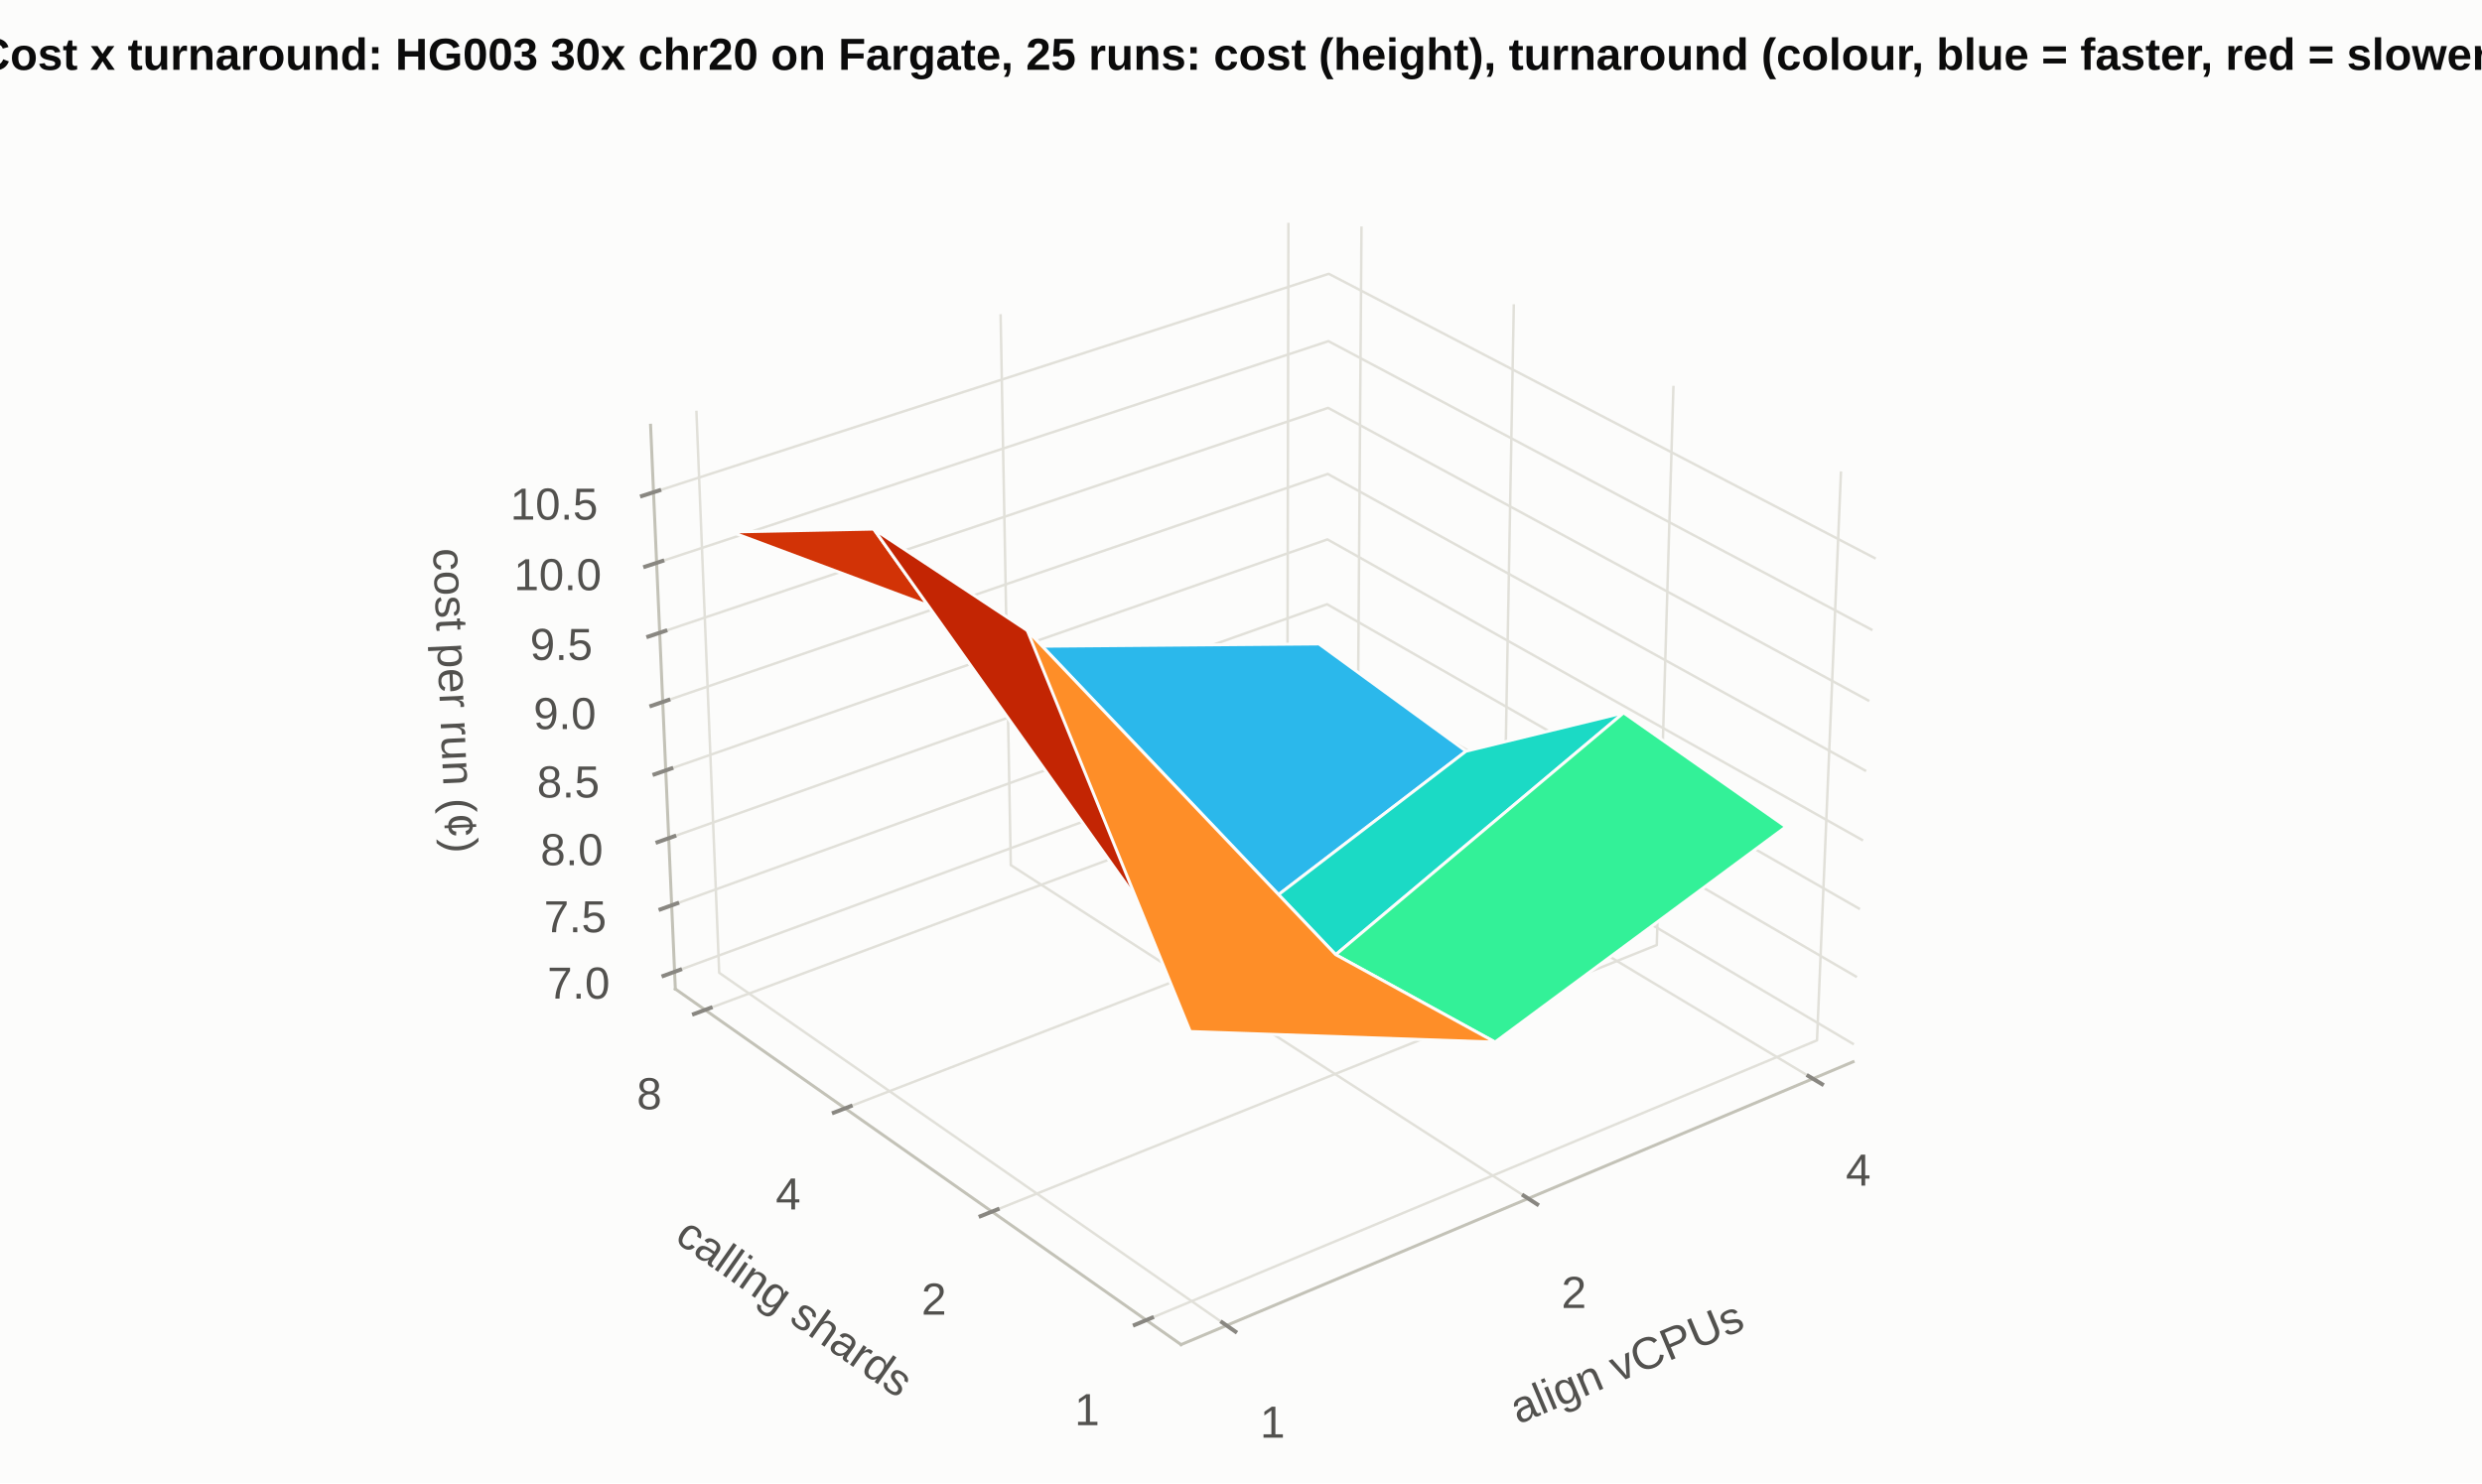
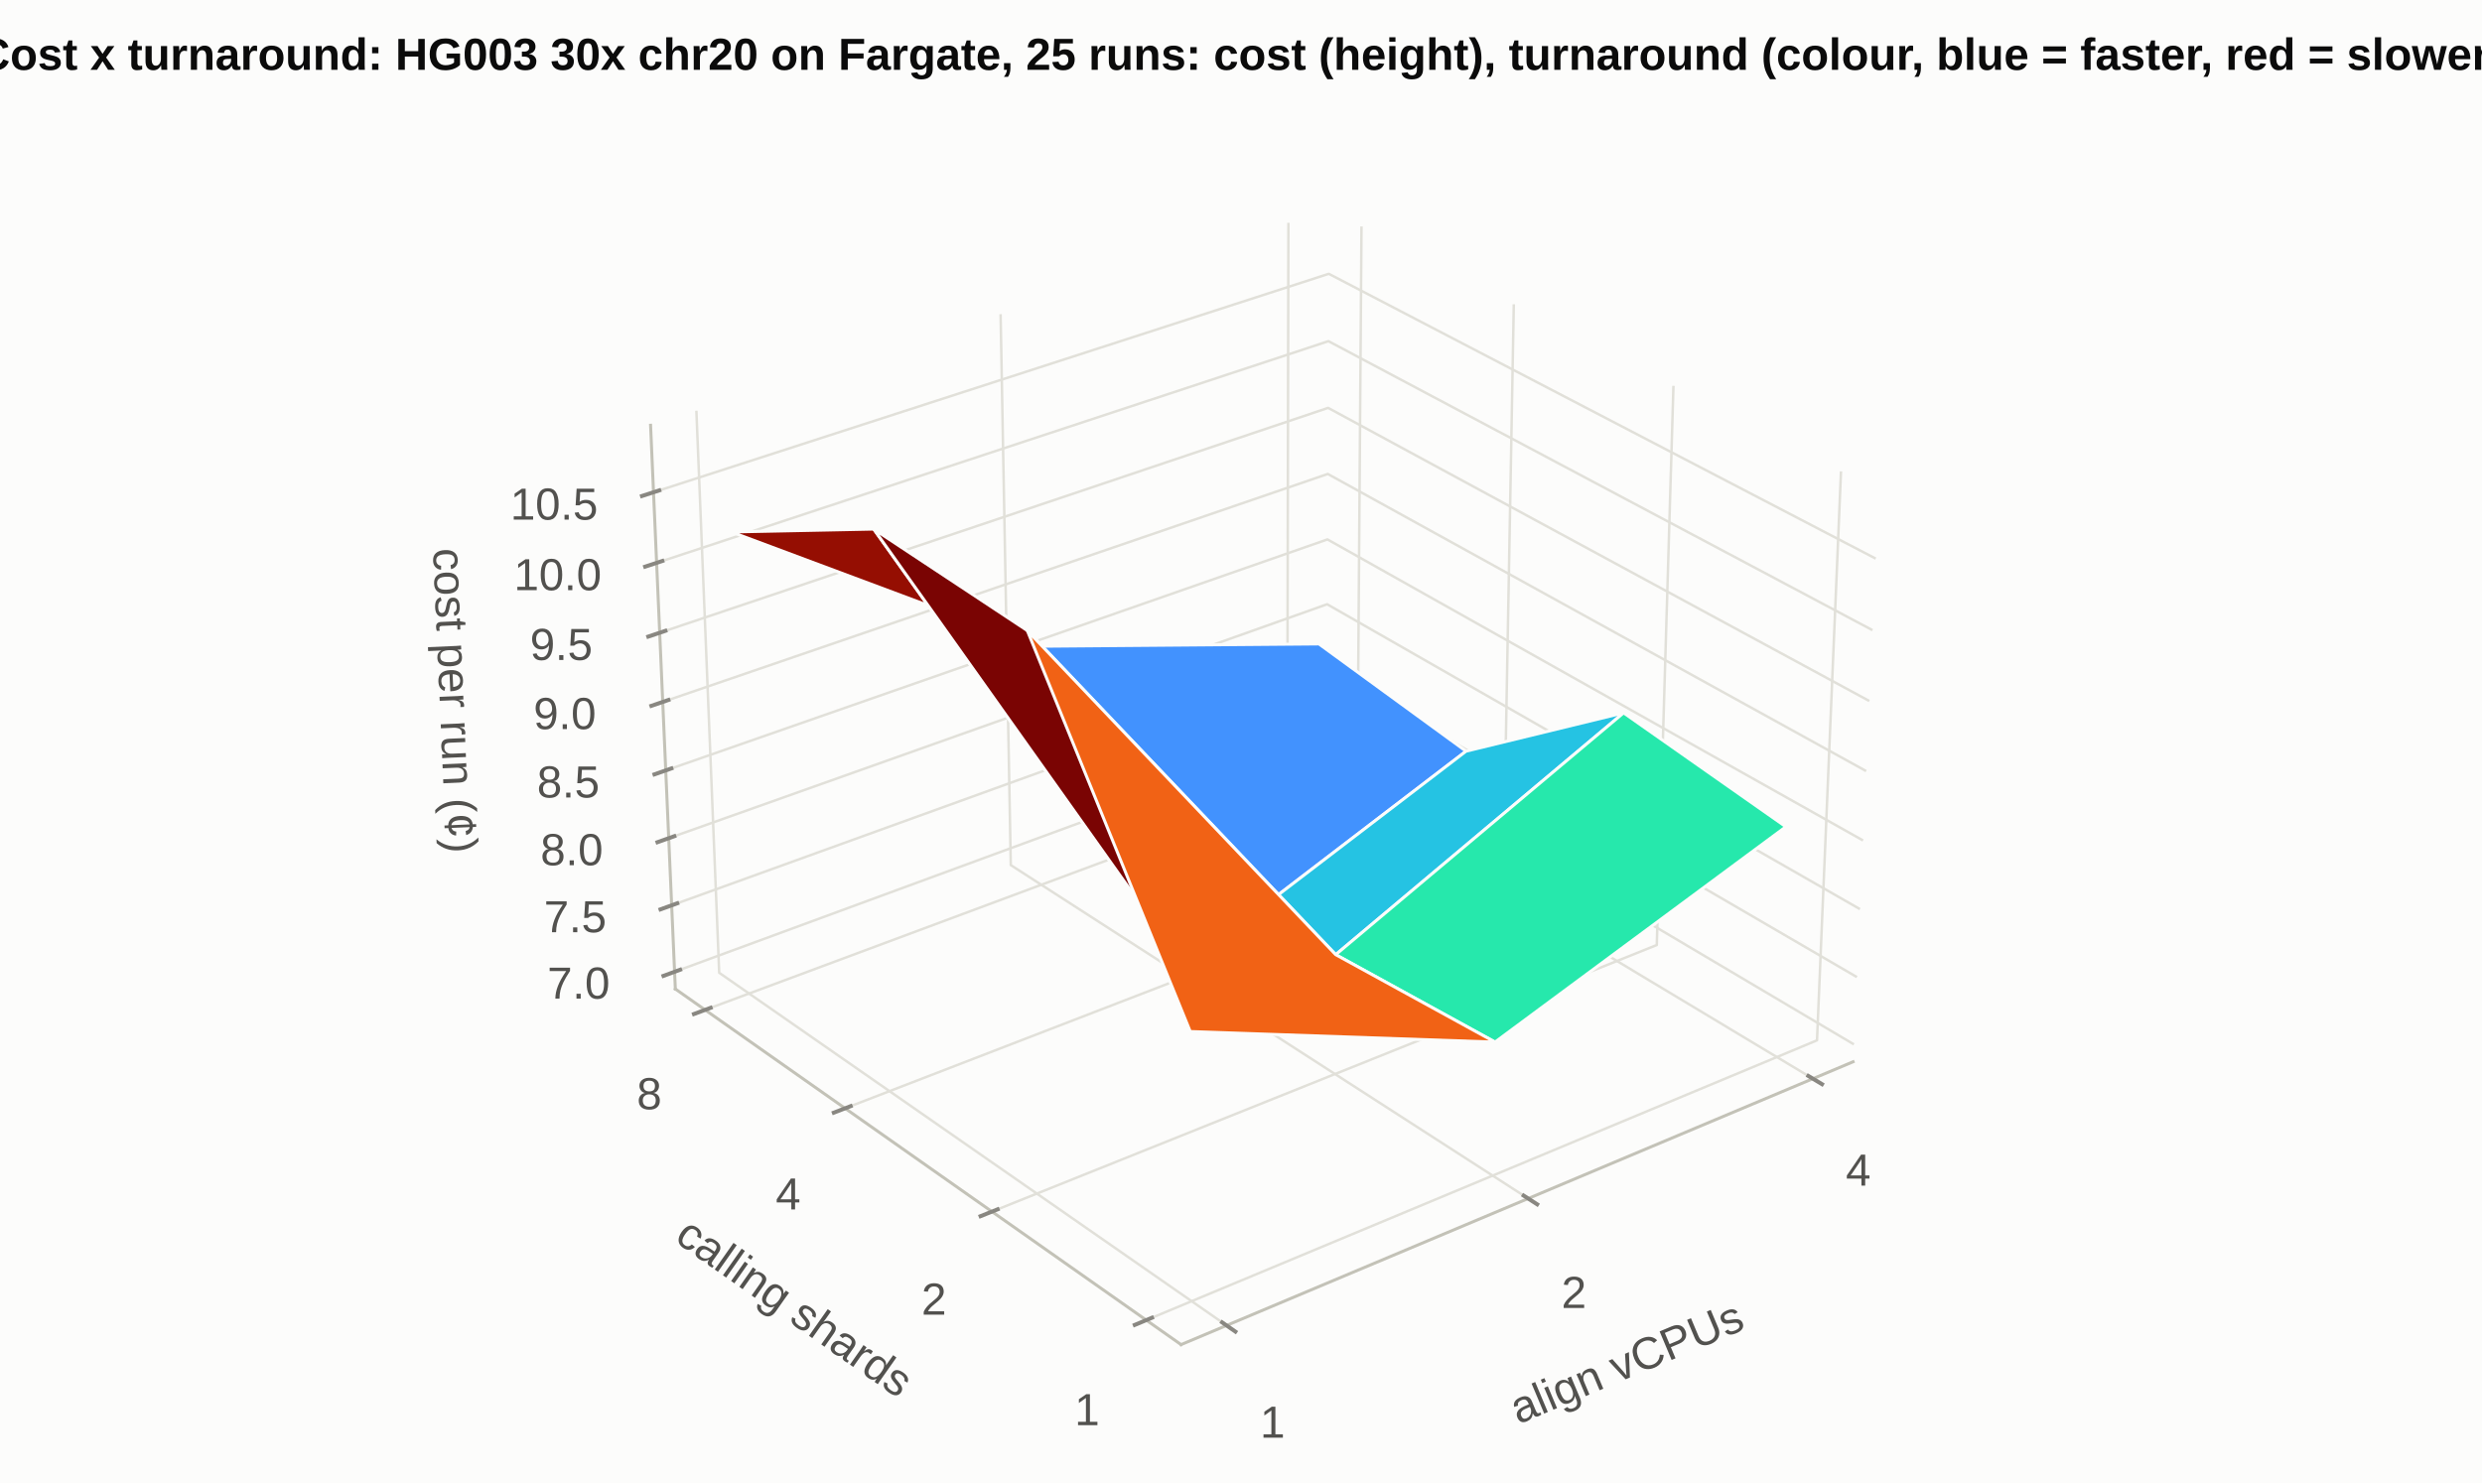
<svg xmlns="http://www.w3.org/2000/svg" width="496.198pt" height="296.557pt" viewBox="0 0 496.198 296.557" version="1.1">
  <defs>
    <style type="text/css">*{stroke-linejoin: round; stroke-linecap: butt}</style>
  </defs>
  <g id="figure_1">
    <g id="patch_1">
      <path d="M 0 296.557  L 496.198 296.557  L 496.198 -0  L 0 -0  z " style="fill: #fcfcfb" />
    </g>
    <g id="patch_2">
      <path d="M 115.043 286.075  L 381.155 286.075  L 381.155 19.963  L 115.043 19.963  z " style="fill: #fcfcfb" />
    </g>
    <g id="pane3d_1">
      <g id="patch_3">
        <path d="M 370.466 212.302  L 265.175 149.675  L 265.712 41.974  L 375.599 98.111  " style="fill: none; opacity: 0" />
      </g>
    </g>
    <g id="pane3d_2">
      <g id="patch_4">
        <path d="M 135.013 197.744  L 265.175 149.675  L 265.712 41.974  L 130.063 85.029  " style="fill: none; opacity: 0" />
      </g>
    </g>
    <g id="pane3d_3">
      <g id="patch_5">
        <path d="M 236.116 268.853  L 370.466 212.302  L 265.175 149.675  L 135.013 197.744  " style="fill: none; opacity: 0" />
      </g>
    </g>
    <g id="grid3d_1">
      <g id="Line3DCollection_1">
        <path d="M 245.21 265.025  L 143.781 194.506  L 139.222 82.122  " style="fill: none; stroke: #e1e0d9; stroke-width: 0.5" />
        <path d="M 305.51 239.643  L 202.076 172.977  L 200.038 62.819  " style="fill: none; stroke: #e1e0d9; stroke-width: 0.5" />
        <path d="M 362.431 215.684  L 257.352 152.564  L 257.578 44.556  " style="fill: none; stroke: #e1e0d9; stroke-width: 0.5" />
      </g>
    </g>
    <g id="grid3d_2">
      <g id="Line3DCollection_2">
        <path d="M 368.05 94.254  L 363.255 208.012  L 229.158 263.959  " style="fill: none; stroke: #e1e0d9; stroke-width: 0.5" />
        <path d="M 334.555 77.143  L 331.219 188.958  L 198.308 242.261  " style="fill: none; stroke: #e1e0d9; stroke-width: 0.5" />
        <path d="M 302.637 60.838  L 300.632 170.765  L 168.943 221.608  " style="fill: none; stroke: #e1e0d9; stroke-width: 0.5" />
        <path d="M 272.187 45.282  L 271.398 153.377  L 140.96 201.926  " style="fill: none; stroke: #e1e0d9; stroke-width: 0.5" />
      </g>
    </g>
    <g id="grid3d_3">
      <g id="Line3DCollection_3">
        <path d="M 134.862 194.305  L 265.191 146.381  L 370.623 208.821  " style="fill: none; stroke: #e1e0d9; stroke-width: 0.5" />
        <path d="M 134.278 181.019  L 265.255 133.66  L 371.228 195.368  " style="fill: none; stroke: #e1e0d9; stroke-width: 0.5" />
        <path d="M 133.689 167.599  L 265.319 120.818  L 371.838 181.779  " style="fill: none; stroke: #e1e0d9; stroke-width: 0.5" />
        <path d="M 133.094 154.043  L 265.383 107.855  L 372.455 168.05  " style="fill: none; stroke: #e1e0d9; stroke-width: 0.5" />
        <path d="M 132.492 140.351  L 265.449 94.768  L 373.079 154.179  " style="fill: none; stroke: #e1e0d9; stroke-width: 0.5" />
        <path d="M 131.885 126.518  L 265.514 81.555  L 373.709 140.164  " style="fill: none; stroke: #e1e0d9; stroke-width: 0.5" />
        <path d="M 131.271 112.544  L 265.581 68.216  L 374.345 126.003  " style="fill: none; stroke: #e1e0d9; stroke-width: 0.5" />
        <path d="M 130.651 98.426  L 265.648 54.748  L 374.989 111.693  " style="fill: none; stroke: #e1e0d9; stroke-width: 0.5" />
      </g>
    </g>
    <g id="axis3d_1">
      <g id="line2d_1">
        <path d="M 370.466 212.302  L 236.116 268.853  " style="fill: none; stroke: #c3c2b7; stroke-width: 0.6; stroke-linecap: square" />
      </g>
      <g id="xtick_1">
        <g id="line2d_2">
          <path d="M 244.328 264.412  L 246.976 266.253  " style="fill: none; stroke: #898781; stroke-width: 0.8; stroke-linecap: square" />
        </g>
        <g id="text_1">
          <text style="font-size: 9px; font-family: 'Segoe UI', 'Helvetica Neue', 'Arial', 'DejaVu Sans', sans-serif; text-anchor: middle; fill: #52514e" x="254.415" y="287.463" transform="rotate(-0 254.4148 287.4626)">1</text>
        </g>
      </g>
      <g id="xtick_2">
        <g id="line2d_3">
          <path d="M 304.613 239.065  L 307.307 240.802  " style="fill: none; stroke: #898781; stroke-width: 0.8; stroke-linecap: square" />
        </g>
        <g id="text_2">
          <text style="font-size: 9px; font-family: 'Segoe UI', 'Helvetica Neue', 'Arial', 'DejaVu Sans', sans-serif; text-anchor: middle; fill: #52514e" x="314.658" y="261.533" transform="rotate(-0 314.6585 261.5331)">2</text>
        </g>
      </g>
      <g id="xtick_3">
        <g id="line2d_4">
          <path d="M 361.522 215.138  L 364.253 216.778  " style="fill: none; stroke: #898781; stroke-width: 0.8; stroke-linecap: square" />
        </g>
        <g id="text_3">
          <text style="font-size: 9px; font-family: 'Segoe UI', 'Helvetica Neue', 'Arial', 'DejaVu Sans', sans-serif; text-anchor: middle; fill: #52514e" x="371.515" y="237.062" transform="rotate(-0 371.5146 237.0616)">4</text>
        </g>
      </g>
      <g id="text_4">
        <text style="font-size: 9px; font-family: 'Segoe UI', 'Helvetica Neue', 'Arial', 'DejaVu Sans', sans-serif; text-anchor: middle; fill: #52514e" x="326.361" y="275.217" transform="rotate(-22.82728 326.3612 275.2169)">align vCPUs</text>
      </g>
    </g>
    <g id="axis3d_2">
      <g id="line2d_5">
        <path d="M 135.013 197.744  L 236.116 268.853  " style="fill: none; stroke: #c3c2b7; stroke-width: 0.6; stroke-linecap: square" />
      </g>
      <g id="xtick_4">
        <g id="line2d_6">
          <path d="M 230.303 263.482  L 226.864 264.916  " style="fill: none; stroke: #898781; stroke-width: 0.8; stroke-linecap: square" />
        </g>
        <g id="text_5">
          <text style="font-size: 9px; font-family: 'Segoe UI', 'Helvetica Neue', 'Arial', 'DejaVu Sans', sans-serif; text-anchor: middle; fill: #52514e" x="217.334" y="284.958" transform="rotate(-0 217.3343 284.9581)">1</text>
        </g>
      </g>
      <g id="xtick_5">
        <g id="line2d_7">
          <path d="M 199.441 241.807  L 196.038 243.172  " style="fill: none; stroke: #898781; stroke-width: 0.8; stroke-linecap: square" />
        </g>
        <g id="text_6">
          <text style="font-size: 9px; font-family: 'Segoe UI', 'Helvetica Neue', 'Arial', 'DejaVu Sans', sans-serif; text-anchor: middle; fill: #52514e" x="186.717" y="262.861" transform="rotate(-0 186.7165 262.8608)">2</text>
        </g>
      </g>
      <g id="xtick_6">
        <g id="line2d_8">
          <path d="M 170.064 221.175  L 166.698 222.475  " style="fill: none; stroke: #898781; stroke-width: 0.8; stroke-linecap: square" />
        </g>
        <g id="text_7">
          <text style="font-size: 9px; font-family: 'Segoe UI', 'Helvetica Neue', 'Arial', 'DejaVu Sans', sans-serif; text-anchor: middle; fill: #52514e" x="157.576" y="241.83" transform="rotate(-0 157.5761 241.8297)">4</text>
        </g>
      </g>
      <g id="xtick_7">
        <g id="line2d_9">
          <path d="M 142.069 201.514  L 138.739 202.753  " style="fill: none; stroke: #898781; stroke-width: 0.8; stroke-linecap: square" />
        </g>
        <g id="text_8">
          <text style="font-size: 9px; font-family: 'Segoe UI', 'Helvetica Neue', 'Arial', 'DejaVu Sans', sans-serif; text-anchor: middle; fill: #52514e" x="129.809" y="221.79" transform="rotate(-0 129.8087 221.7895)">8</text>
        </g>
      </g>
      <g id="text_9">
        <text style="font-size: 9px; font-family: 'Segoe UI', 'Helvetica Neue', 'Arial', 'DejaVu Sans', sans-serif; text-anchor: middle; fill: #52514e" x="157.131" y="263.857" transform="rotate(-324.8799 157.1305 263.8568)">calling shards</text>
      </g>
    </g>
    <g id="axis3d_3">
      <g id="line2d_10">
        <path d="M 135.013 197.744  L 130.063 85.029  " style="fill: none; stroke: #c3c2b7; stroke-width: 0.6; stroke-linecap: square" />
      </g>
      <g id="xtick_8">
        <g id="line2d_11">
          <path d="M 135.97 193.898  L 132.643 195.121  " style="fill: none; stroke: #898781; stroke-width: 0.8; stroke-linecap: square" />
        </g>
        <g id="text_10">
          <text style="font-size: 9px; font-family: 'Segoe UI', 'Helvetica Neue', 'Arial', 'DejaVu Sans', sans-serif; text-anchor: middle; fill: #52514e" x="115.673" y="199.676" transform="rotate(-0 115.6727 199.6759)">7.0</text>
        </g>
      </g>
      <g id="xtick_9">
        <g id="line2d_12">
          <path d="M 135.392 180.616  L 132.048 181.825  " style="fill: none; stroke: #898781; stroke-width: 0.8; stroke-linecap: square" />
        </g>
        <g id="text_11">
          <text style="font-size: 9px; font-family: 'Segoe UI', 'Helvetica Neue', 'Arial', 'DejaVu Sans', sans-serif; text-anchor: middle; fill: #52514e" x="114.994" y="186.403" transform="rotate(-0 114.9944 186.4029)">7.5</text>
        </g>
      </g>
      <g id="xtick_10">
        <g id="line2d_13">
          <path d="M 134.808 167.201  L 131.447 168.396  " style="fill: none; stroke: #898781; stroke-width: 0.8; stroke-linecap: square" />
        </g>
        <g id="text_12">
          <text style="font-size: 9px; font-family: 'Segoe UI', 'Helvetica Neue', 'Arial', 'DejaVu Sans', sans-serif; text-anchor: middle; fill: #52514e" x="114.309" y="172.997" transform="rotate(-0 114.3093 172.997)">8.0</text>
        </g>
      </g>
      <g id="xtick_11">
        <g id="line2d_14">
          <path d="M 134.219 153.65  L 130.84 154.83  " style="fill: none; stroke: #898781; stroke-width: 0.8; stroke-linecap: square" />
        </g>
        <g id="text_13">
          <text style="font-size: 9px; font-family: 'Segoe UI', 'Helvetica Neue', 'Arial', 'DejaVu Sans', sans-serif; text-anchor: middle; fill: #52514e" x="113.617" y="159.456" transform="rotate(-0 113.6173 159.456)">8.5</text>
        </g>
      </g>
      <g id="xtick_12">
        <g id="line2d_15">
          <path d="M 133.624 139.963  L 130.226 141.128  " style="fill: none; stroke: #898781; stroke-width: 0.8; stroke-linecap: square" />
        </g>
        <g id="text_14">
          <text style="font-size: 9px; font-family: 'Segoe UI', 'Helvetica Neue', 'Arial', 'DejaVu Sans', sans-serif; text-anchor: middle; fill: #52514e" x="112.918" y="145.778" transform="rotate(-0 112.9182 145.7778)">9.0</text>
        </g>
      </g>
      <g id="xtick_13">
        <g id="line2d_16">
          <path d="M 133.022 126.136  L 129.607 127.285  " style="fill: none; stroke: #898781; stroke-width: 0.8; stroke-linecap: square" />
        </g>
        <g id="text_15">
          <text style="font-size: 9px; font-family: 'Segoe UI', 'Helvetica Neue', 'Arial', 'DejaVu Sans', sans-serif; text-anchor: middle; fill: #52514e" x="112.212" y="131.961" transform="rotate(-0 112.2121 131.9605)">9.5</text>
        </g>
      </g>
      <g id="xtick_14">
        <g id="line2d_17">
          <path d="M 132.415 112.167  L 128.981 113.3  " style="fill: none; stroke: #898781; stroke-width: 0.8; stroke-linecap: square" />
        </g>
        <g id="text_16">
          <text style="font-size: 9px; font-family: 'Segoe UI', 'Helvetica Neue', 'Arial', 'DejaVu Sans', sans-serif; text-anchor: middle; fill: #52514e" x="111.499" y="118.002" transform="rotate(-0 111.4987 118.0018)">10.0</text>
        </g>
      </g>
      <g id="xtick_15">
        <g id="line2d_18">
          <path d="M 131.801 98.054  L 128.348 99.172  " style="fill: none; stroke: #898781; stroke-width: 0.8; stroke-linecap: square" />
        </g>
        <g id="text_17">
          <text style="font-size: 9px; font-family: 'Segoe UI', 'Helvetica Neue', 'Arial', 'DejaVu Sans', sans-serif; text-anchor: middle; fill: #52514e" x="110.778" y="103.9" transform="rotate(-0 110.7781 103.8997)">10.5</text>
        </g>
      </g>
      <g id="text_18">
        <text style="font-size: 9px; font-family: 'Segoe UI', 'Helvetica Neue', 'Arial', 'DejaVu Sans', sans-serif; text-anchor: middle; fill: #52514e" x="87.906" y="140.208" transform="rotate(-272.5145 87.90607 140.2085)">cost per run (¢)</text>
      </g>
    </g>
    <g id="axes_1">
      <g id="Poly3DCollection_1">
-         <path d="M 236.838 193.23  L 293.092 150.203  L 263.682 128.755  L 207.4 129.22  z " clip-path="url(#p2d1ef50a4c)" style="fill: #2bb8eb; stroke: #fcfcfb; stroke-width: 0.6" />
-         <path d="M 267.032 190.885  L 324.589 142.534  L 293.092 150.203  L 236.838 193.23  z " clip-path="url(#p2d1ef50a4c)" style="fill: #1bdac5; stroke: #fcfcfb; stroke-width: 0.6" />
-         <path d="M 174.68 105.79  L 236.838 193.23  L 207.4 129.22  L 146.207 106.366  z " clip-path="url(#p2d1ef50a4c)" style="fill: #d23306; stroke: #fcfcfb; stroke-width: 0.6" />
-         <path d="M 298.886 208.367  L 357.036 165.31  L 324.589 142.534  L 267.032 190.885  z " clip-path="url(#p2d1ef50a4c)" style="fill: #33f198; stroke: #fcfcfb; stroke-width: 0.6" />
-         <path d="M 205.377 126.084  L 267.032 190.885  L 236.838 193.23  L 174.68 105.79  z " clip-path="url(#p2d1ef50a4c)" style="fill: #c32503; stroke: #fcfcfb; stroke-width: 0.6" />
-         <path d="M 237.952 206.253  L 298.886 208.367  L 267.032 190.885  L 205.377 126.084  z " clip-path="url(#p2d1ef50a4c)" style="fill: #fe8e28; stroke: #fcfcfb; stroke-width: 0.6" />
+         <path d="M 236.838 193.23  L 293.092 150.203  L 263.682 128.755  L 207.4 129.22  z " clip-path="url(#p2d1ef50a4c)" style="fill: #4292fe; stroke: #fcfcfb; stroke-width: 0.6" />
+         <path d="M 267.032 190.885  L 324.589 142.534  L 293.092 150.203  L 236.838 193.23  z " clip-path="url(#p2d1ef50a4c)" style="fill: #25c3e3; stroke: #fcfcfb; stroke-width: 0.6" />
+         <path d="M 174.68 105.79  L 236.838 193.23  L 207.4 129.22  L 146.207 106.366  z " clip-path="url(#p2d1ef50a4c)" style="fill: #950e02; stroke: #fcfcfb; stroke-width: 0.6" />
+         <path d="M 298.886 208.367  L 357.036 165.31  L 324.589 142.534  L 267.032 190.885  z " clip-path="url(#p2d1ef50a4c)" style="fill: #26e8ac; stroke: #fcfcfb; stroke-width: 0.6" />
+         <path d="M 205.377 126.084  L 267.032 190.885  L 236.838 193.23  L 174.68 105.79  z " clip-path="url(#p2d1ef50a4c)" style="fill: #7a0403; stroke: #fcfcfb; stroke-width: 0.6" />
+         <path d="M 237.952 206.253  L 298.886 208.367  L 267.032 190.885  L 205.377 126.084  z " clip-path="url(#p2d1ef50a4c)" style="fill: #f16215; stroke: #fcfcfb; stroke-width: 0.6" />
      </g>
      <g id="text_19">
        <text style="font-weight: 600; font-size: 9px; font-family: 'Segoe UI', 'Helvetica Neue', 'Arial', 'DejaVu Sans', sans-serif; text-anchor: middle; fill: #0b0b0b" x="248.099" y="13.963" transform="rotate(-0 248.0991 13.96266)">Cost x turnaround: HG003 30x chr20 on Fargate, 25 runs: cost (height), turnaround (colour, blue = faster, red = slower)</text>
      </g>
    </g>
  </g>
  <defs>
    <clipPath id="p2d1ef50a4c">
      <rect x="115.043" y="19.963" width="266.112" height="266.112" />
    </clipPath>
  </defs>
</svg>
